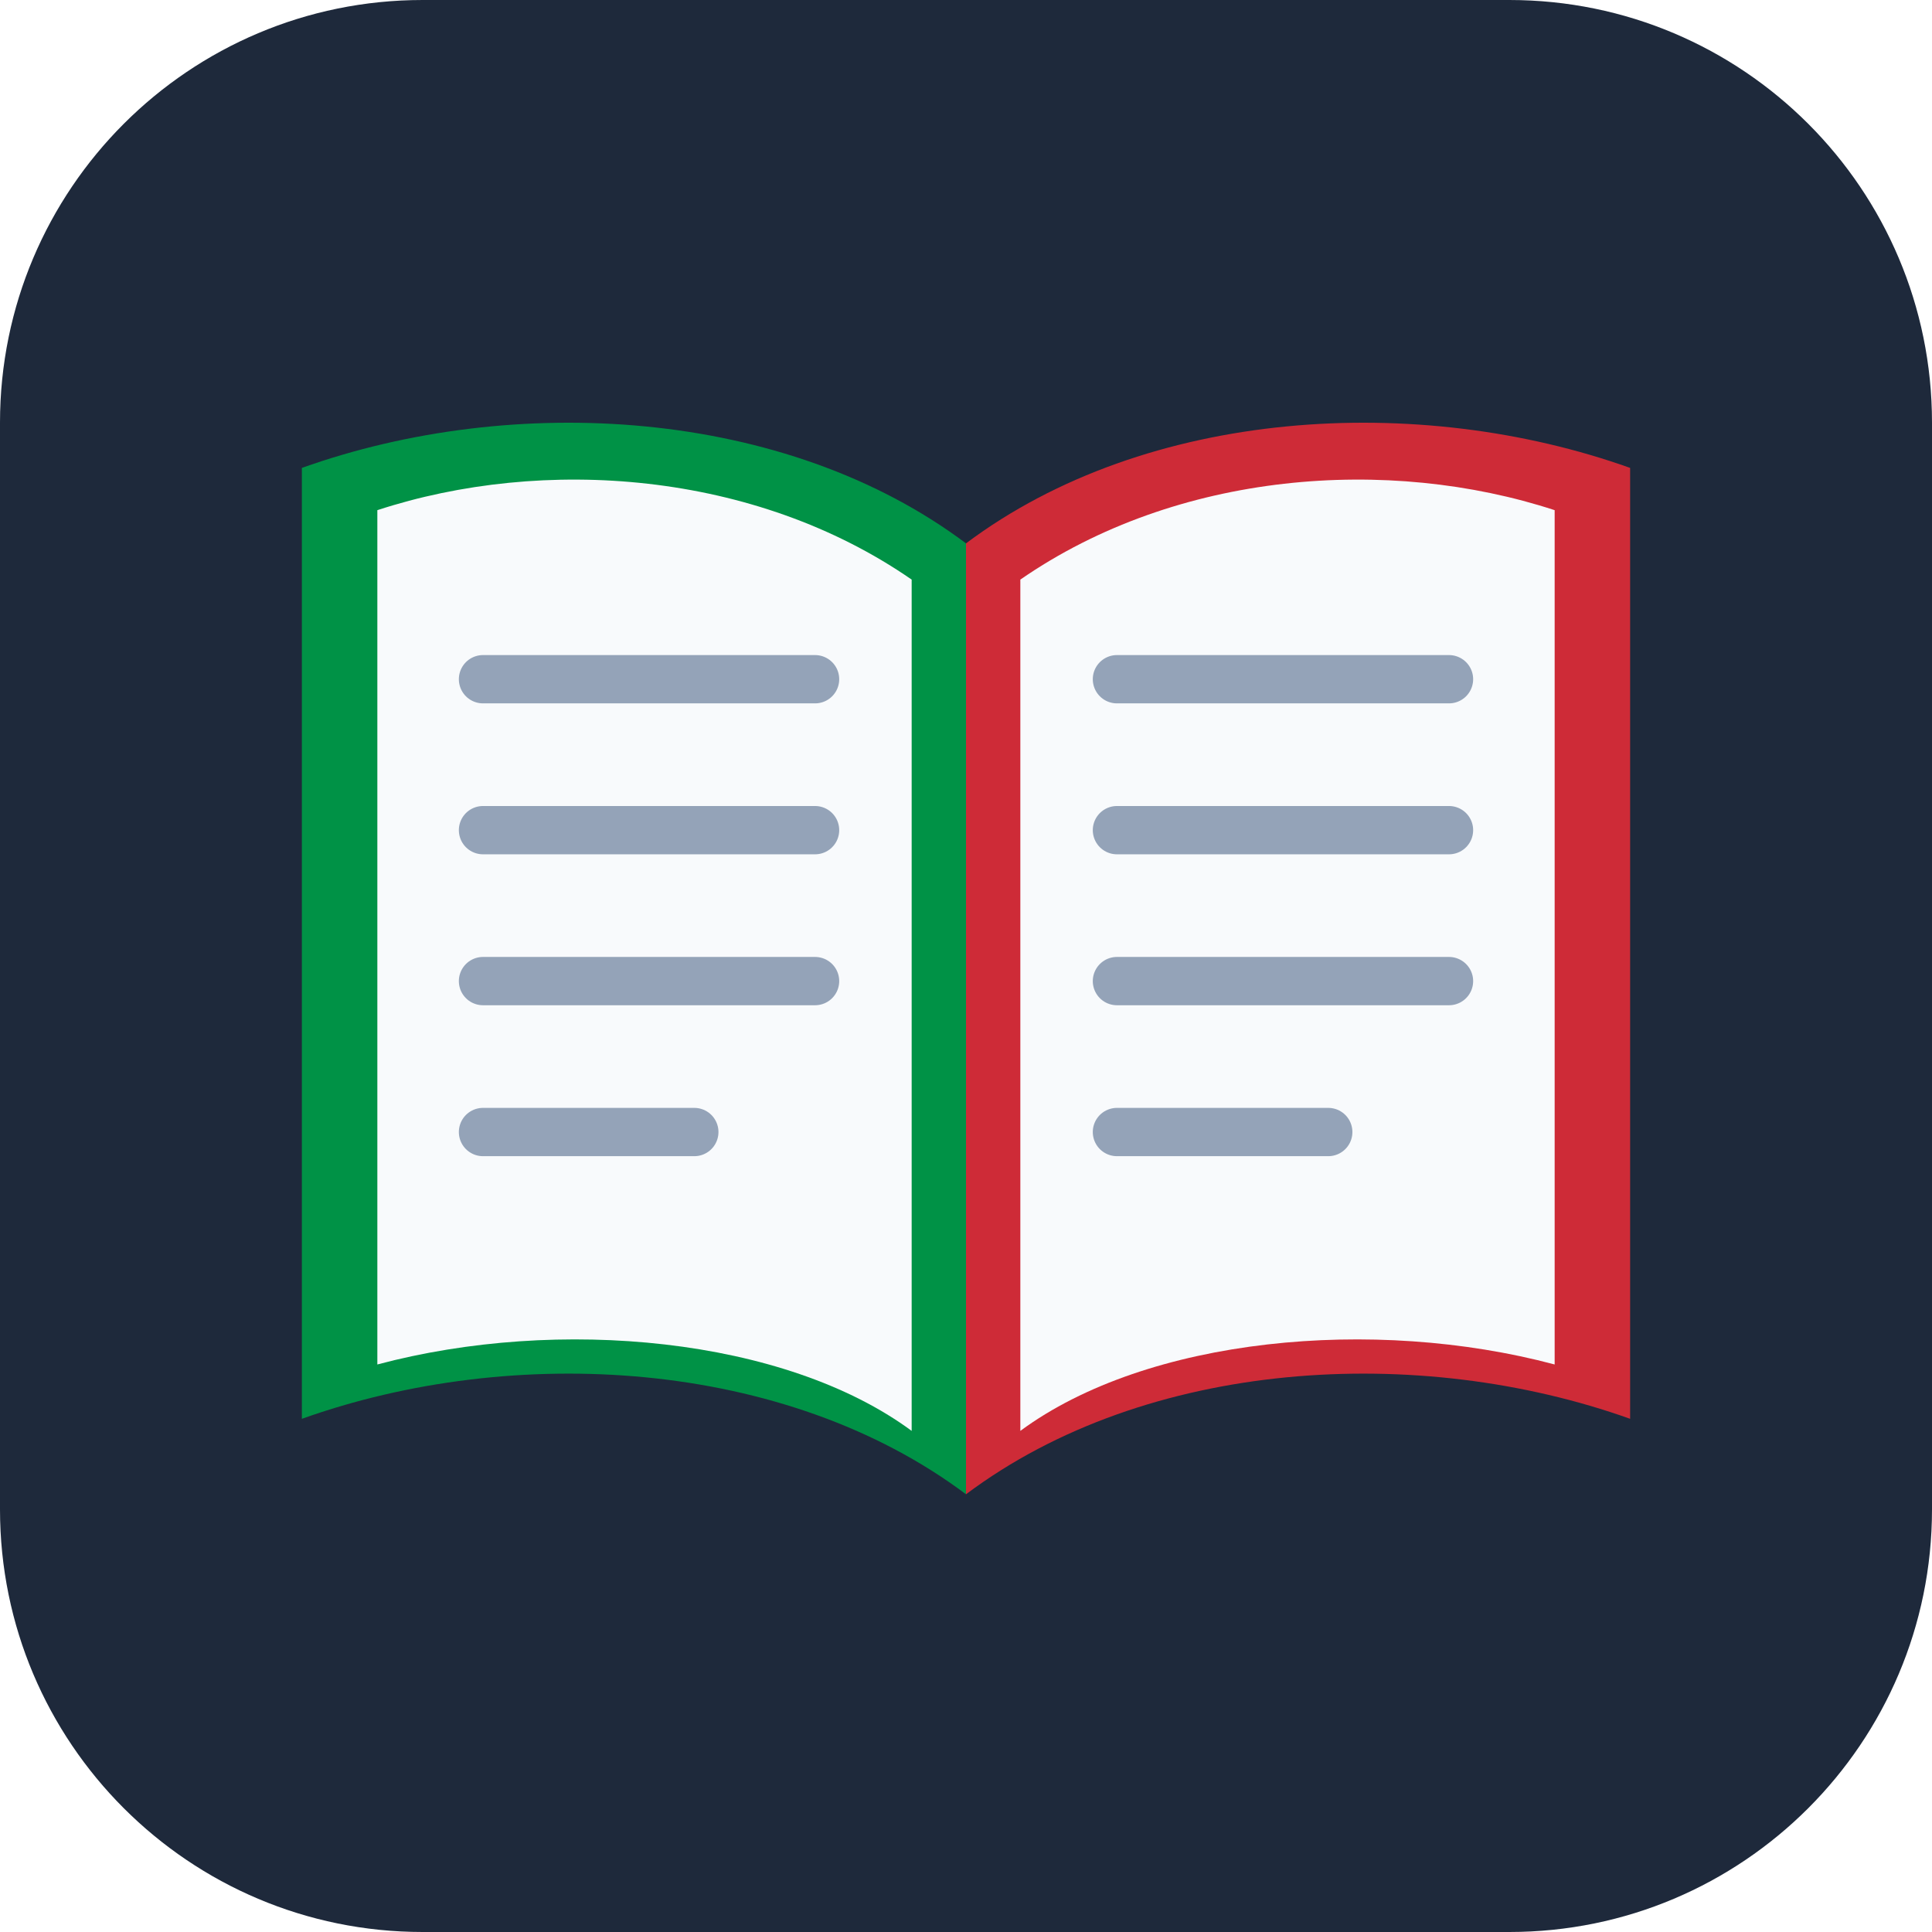
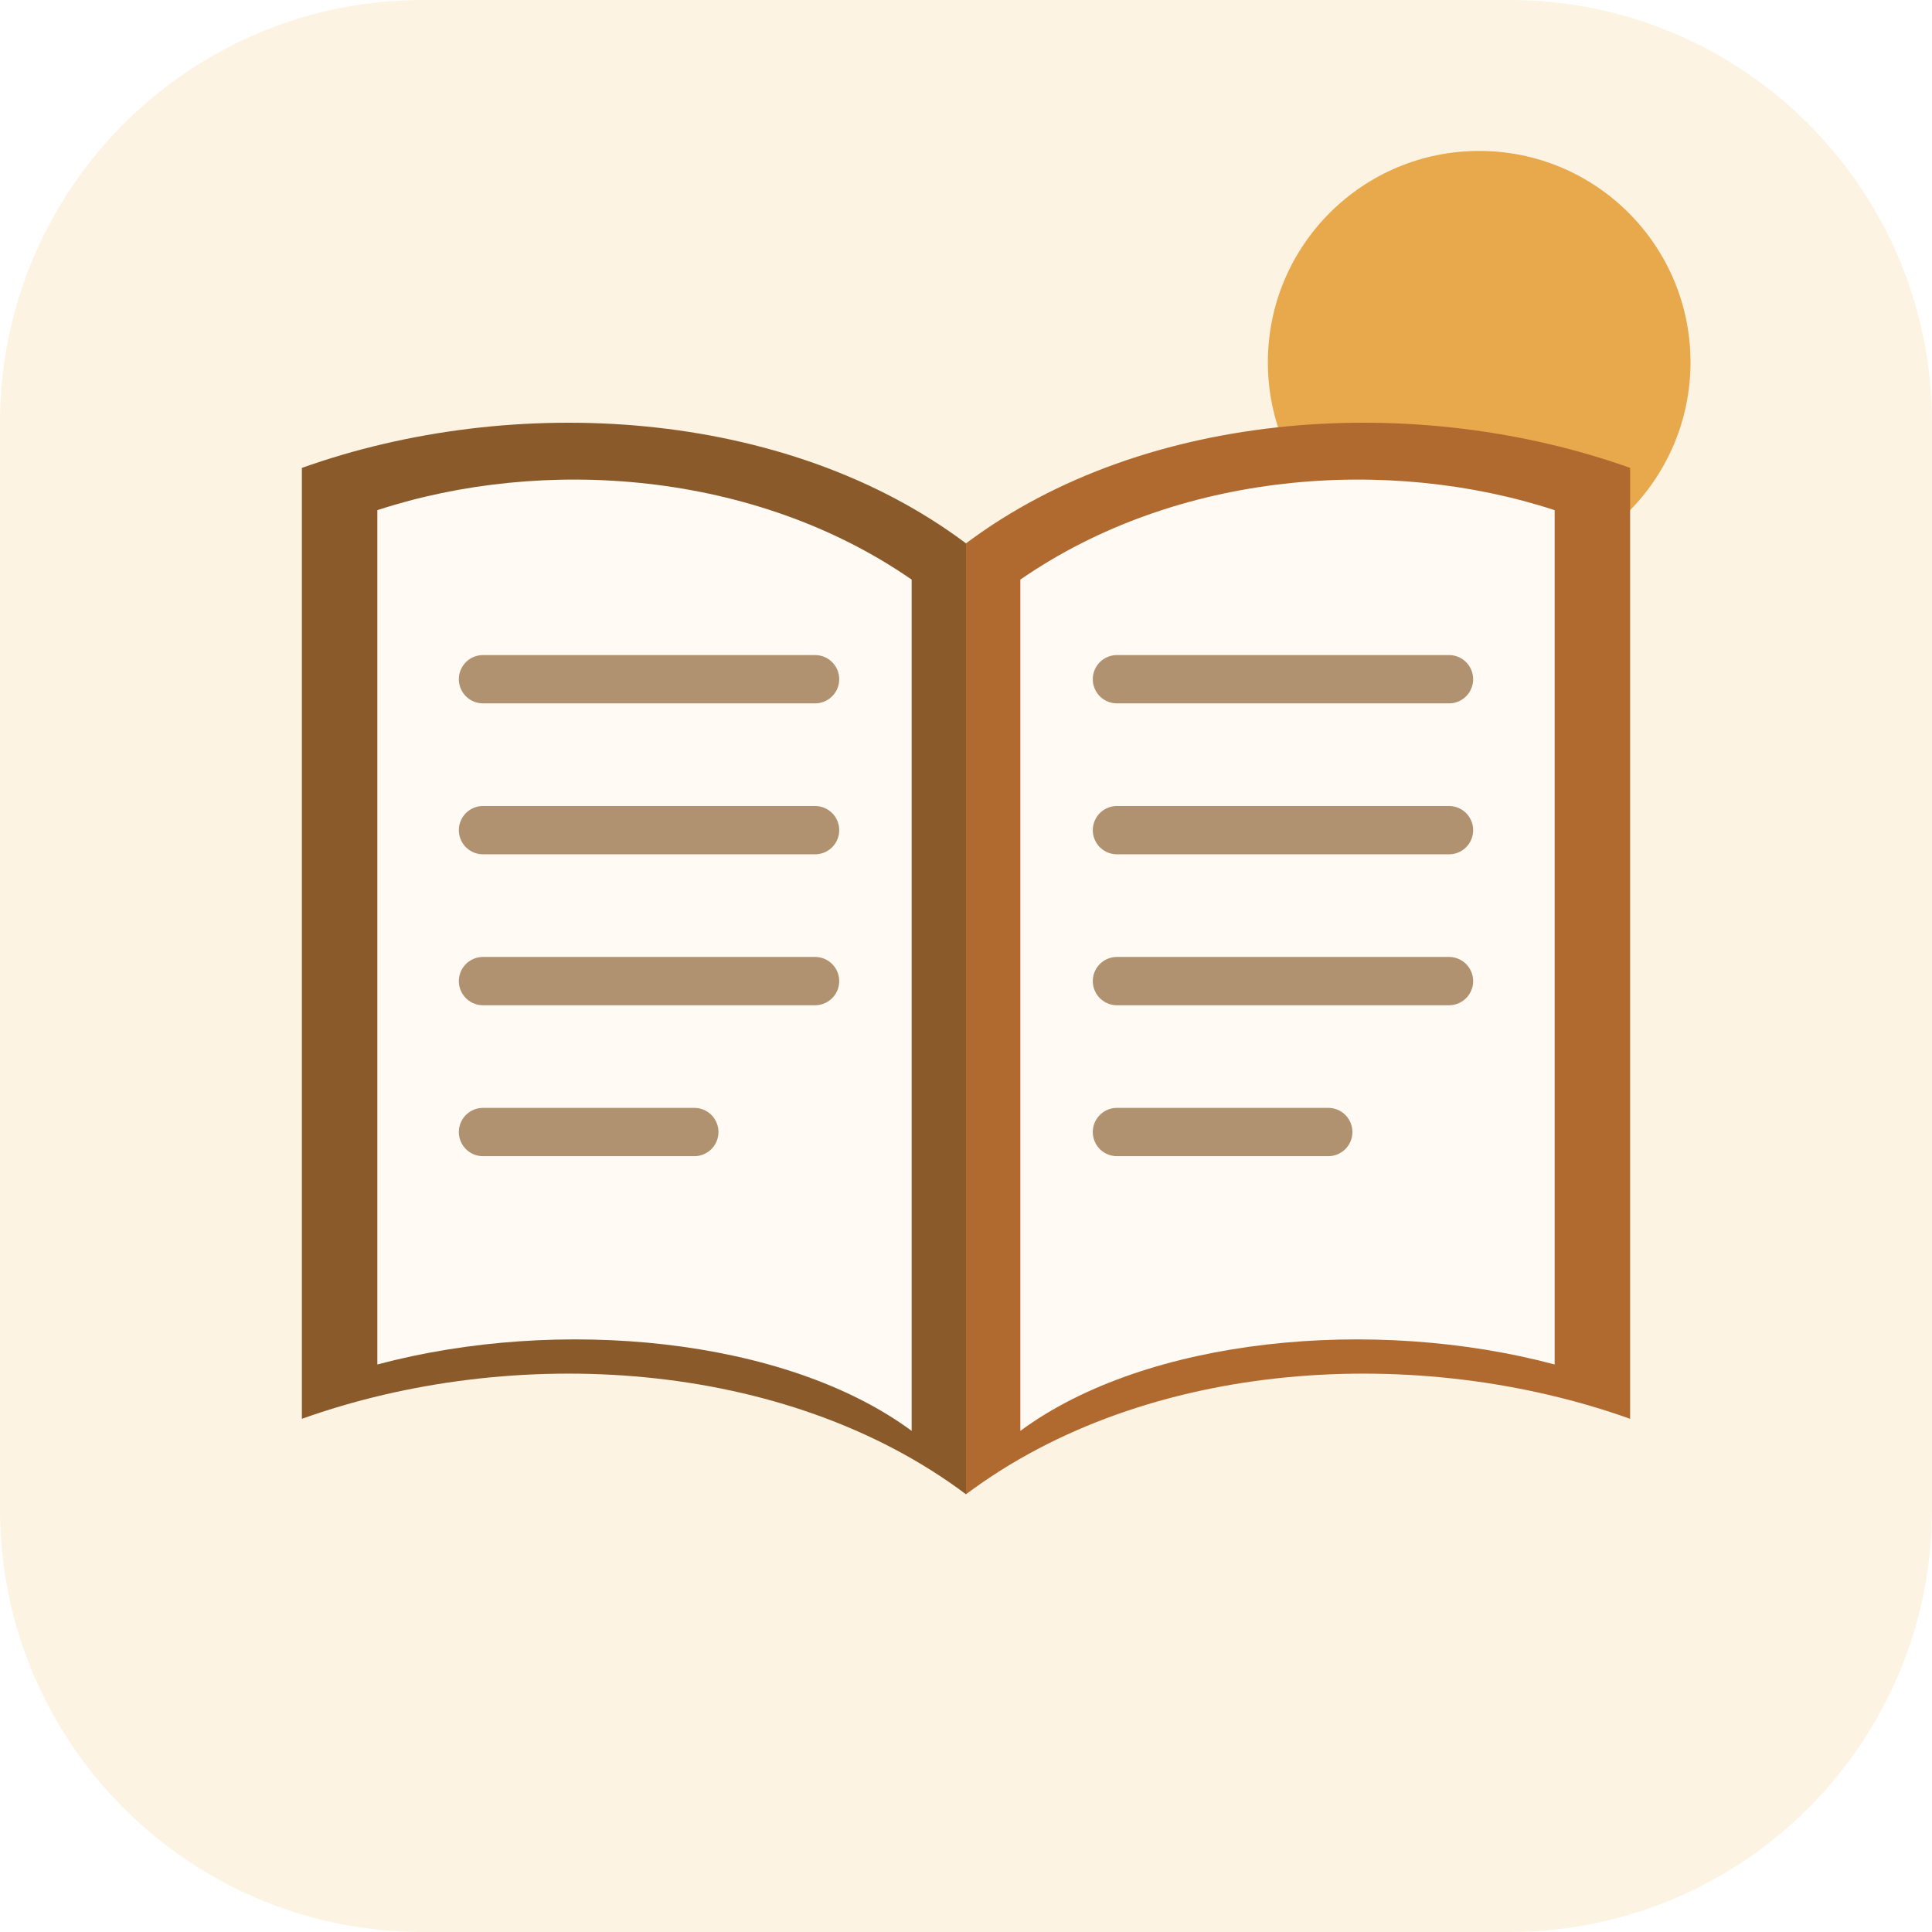
<svg xmlns="http://www.w3.org/2000/svg" viewBox="0 0 64 64">
-   <rect width="64" height="64" rx="14" fill="#1e293b" />
+   <rect width="64" height="64" rx="14" fill="#fdf3e3" />
+   <circle cx="49" cy="12" r="7" fill="#e8a84c" />
  <g stroke-linejoin="round">
-     <path d="M32 18 C26 13.5 17 13 10 15.5 V47 C17 44.5 26 45 32 49.5 Z" fill="#009246" />
-     <path d="M32 18 C38 13.5 47 13 54 15.5 V47 C47 44.5 38 45 32 49.5 Z" fill="#ce2b37" />
-     <path d="M30.2 19.2 C25 15.6 18 15.1 12.5 16.9 V45.2 C18.5 43.6 26 44.3 30.2 47.4 Z" fill="#f8fafc" />
-     <path d="M33.8 19.2 C39 15.6 46 15.1 51.5 16.9 V45.2 C45.5 43.6 38 44.3 33.8 47.4 Z" fill="#f8fafc" />
+     <path d="M32 18 C26 13.5 17 13 10 15.5 V47 C17 44.5 26 45 32 49.5 Z" fill="#8a5a2b" />
+     <path d="M32 18 C38 13.5 47 13 54 15.5 V47 C47 44.5 38 45 32 49.5 Z" fill="#b0692e" />
+     <path d="M30.2 19.2 C25 15.6 18 15.1 12.5 16.9 V45.2 C18.5 43.6 26 44.3 30.2 47.4 Z" fill="#fffaf3" />
+     <path d="M33.8 19.2 C39 15.6 46 15.1 51.5 16.9 V45.2 C45.5 43.6 38 44.3 33.8 47.4 Z" fill="#fffaf3" />
  </g>
-   <g stroke="#94a3b8" stroke-width="1.6" stroke-linecap="round">
+   <g stroke="#b09270" stroke-width="1.6" stroke-linecap="round">
    <path d="M16 22.5 H27" />
    <path d="M16 27.5 H27" />
    <path d="M16 32.5 H27" />
    <path d="M16 37.5 H23" />
    <path d="M37 22.5 H48" />
    <path d="M37 27.5 H48" />
    <path d="M37 32.5 H48" />
    <path d="M37 37.5 H44" />
  </g>
</svg>
